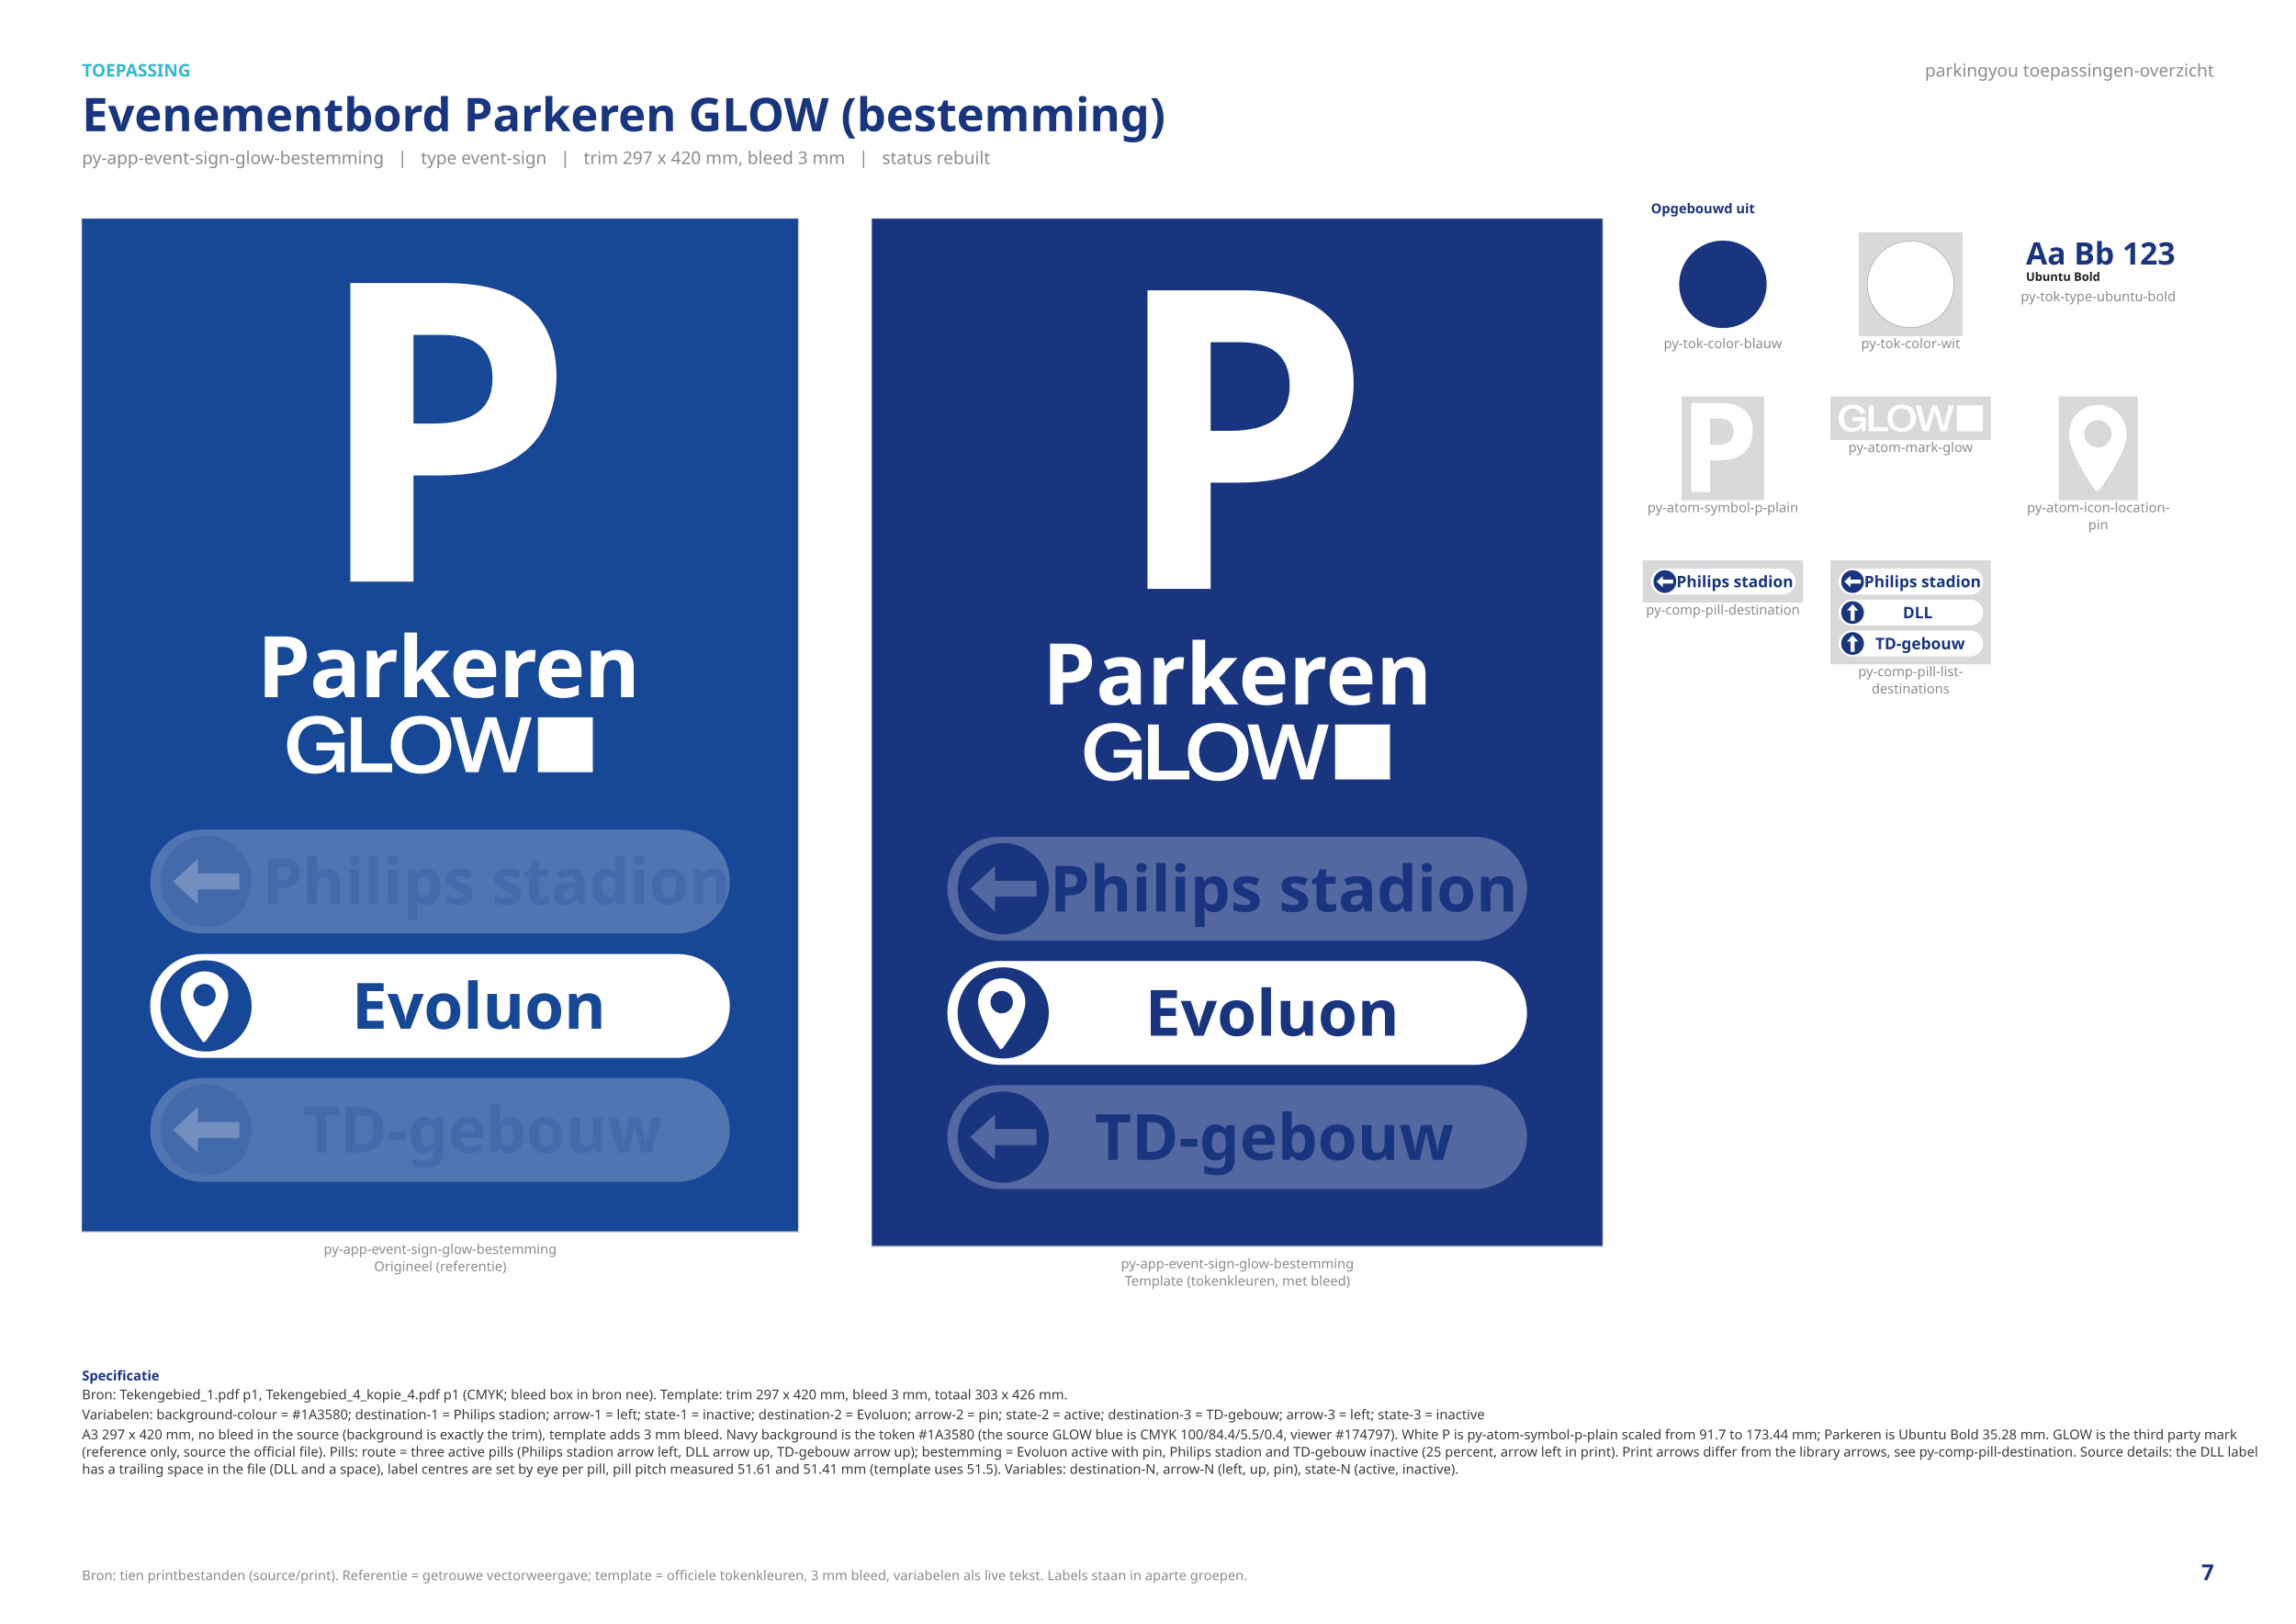
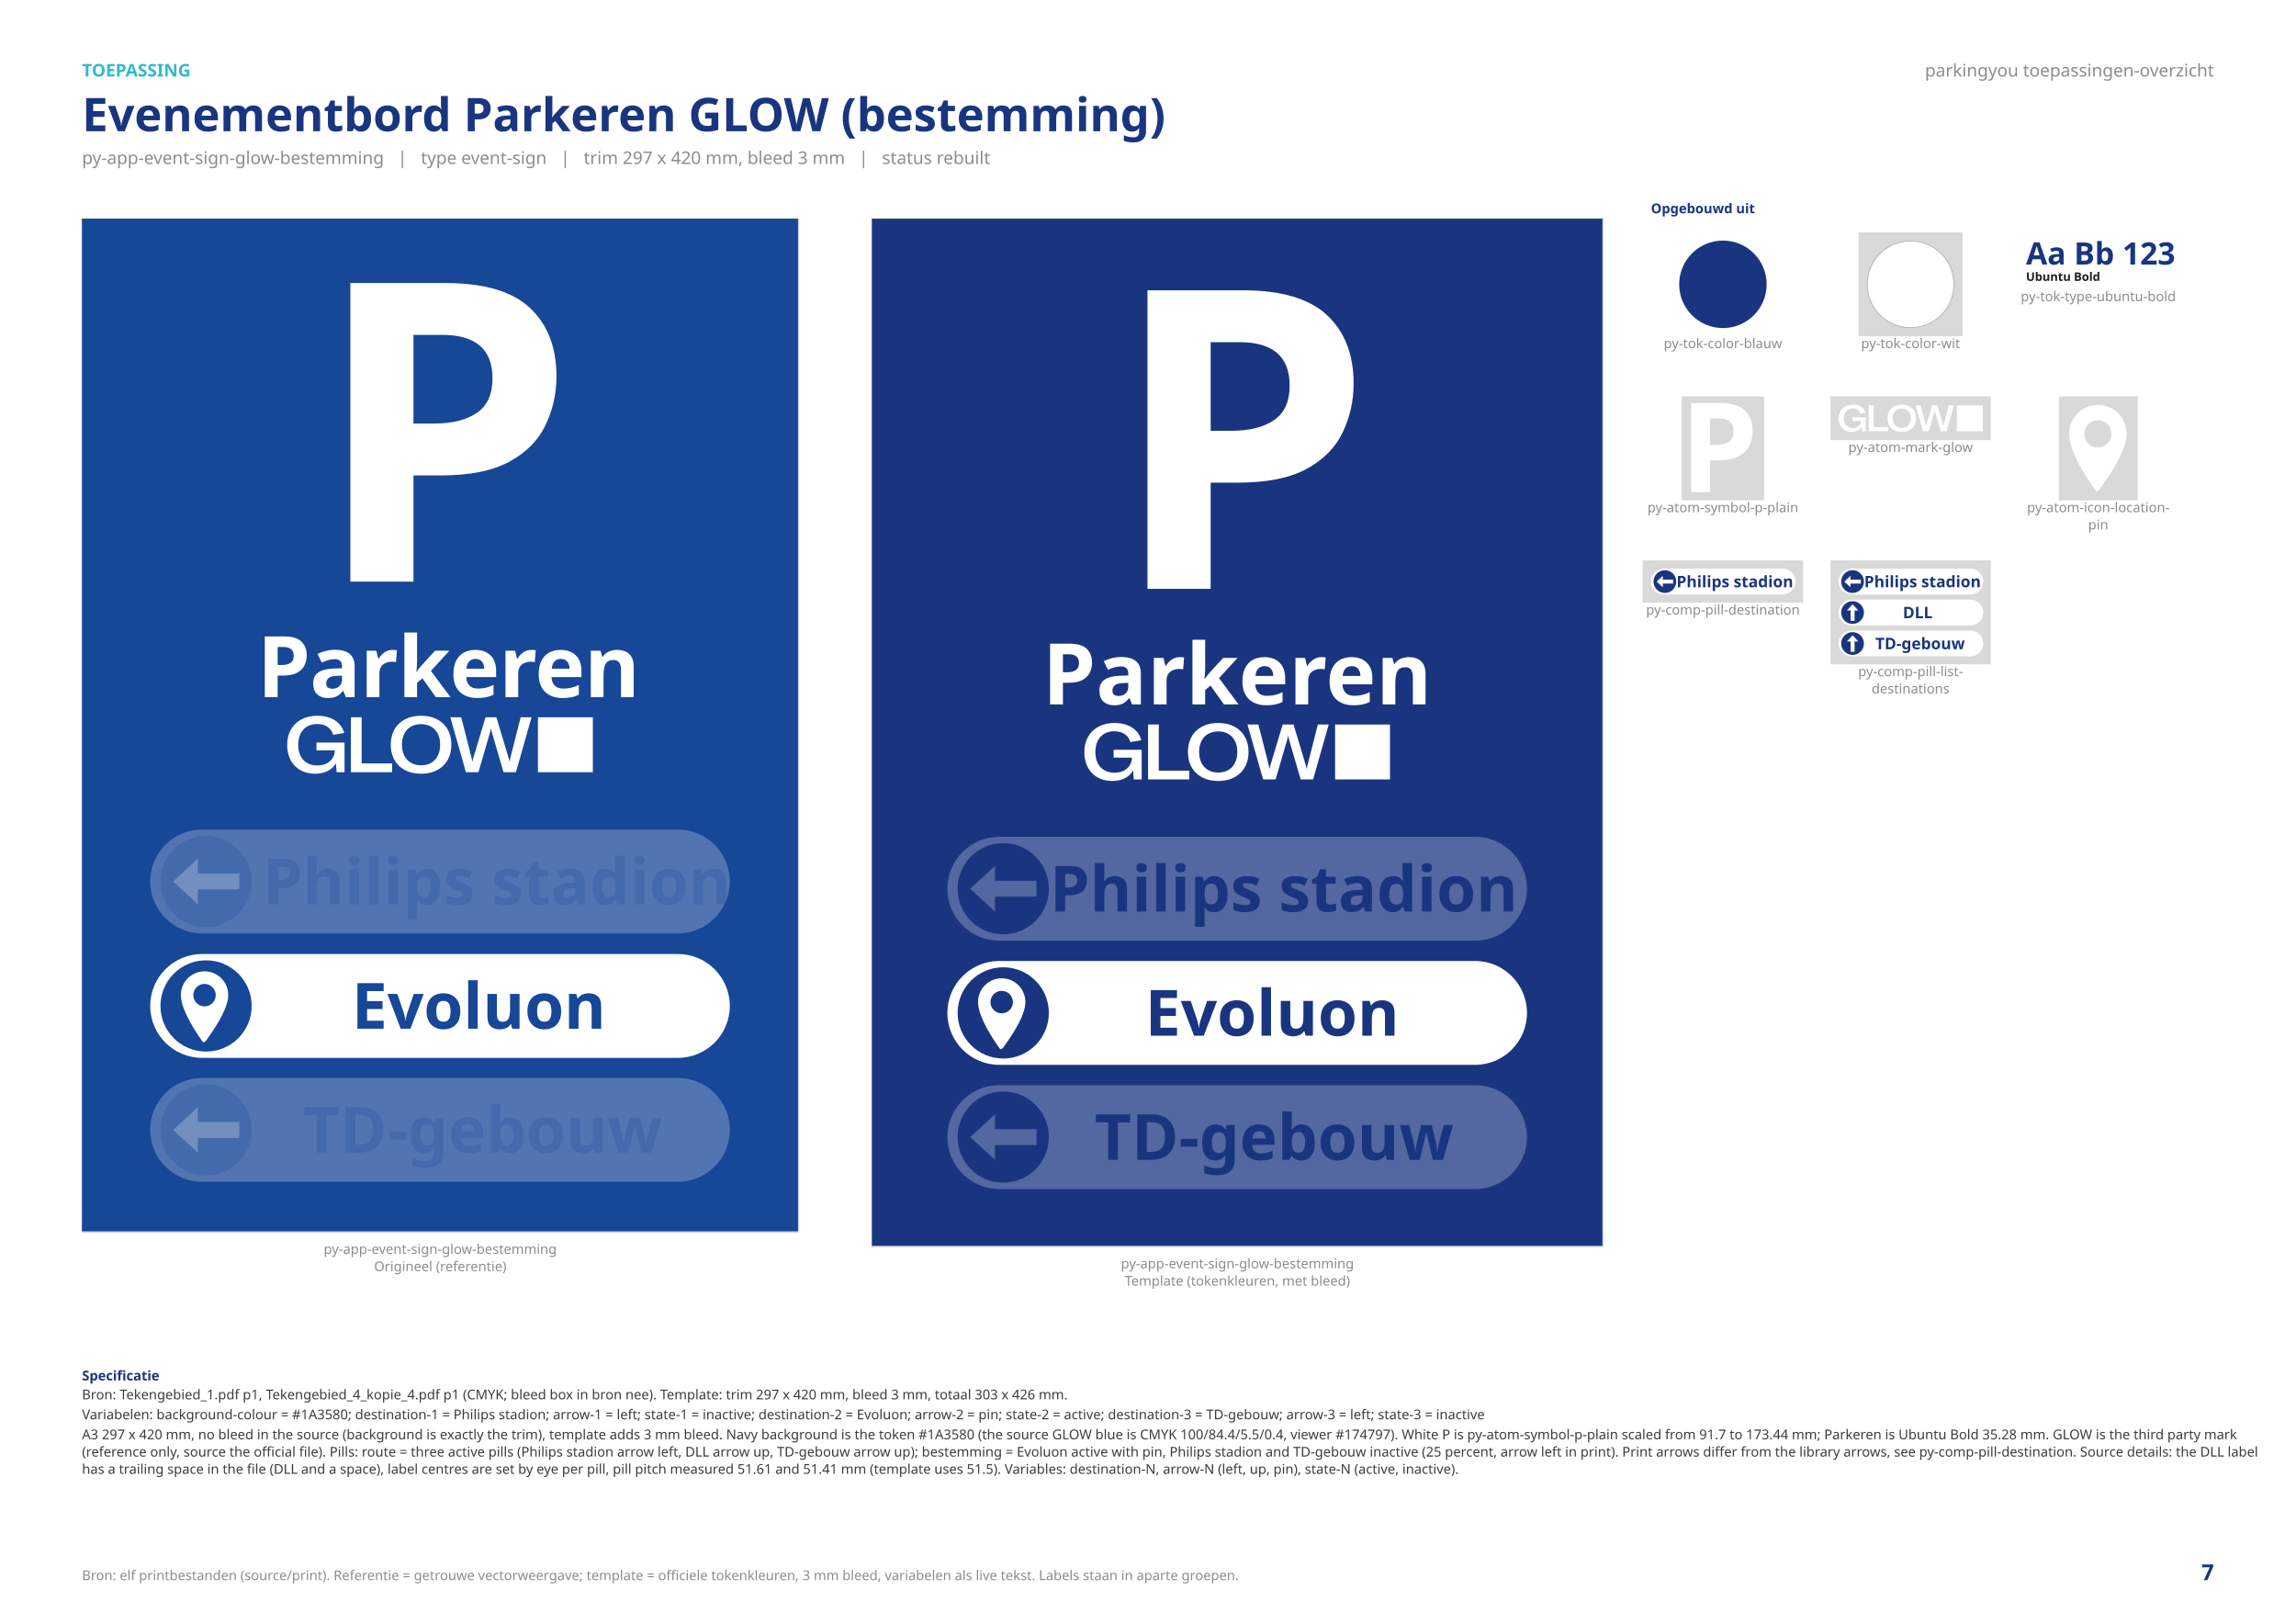
<svg xmlns="http://www.w3.org/2000/svg" width="420mm" height="297mm" viewBox="0 0 420 297">
  <rect width="420" height="297" fill="#FFFFFF" />
  <g id="page-chrome" opacity="1">
    <text x="15" y="14" font-family="Ubuntu" font-size="3.2" fill="#32B9CD" font-weight="bold" xml:space="preserve">TOEPASSING</text>
    <text x="15" y="24" font-family="Ubuntu" font-size="8.5" fill="#1A3580" font-weight="bold" xml:space="preserve">Evenementbord Parkeren GLOW (bestemming)</text>
    <text x="15" y="30" font-family="Ubuntu" font-size="3.2" fill="#8C8C8C" xml:space="preserve">py-app-event-sign-glow-bestemming   |   type event-sign   |   trim 297 x 420 mm, bleed 3 mm   |   status rebuilt</text>
    <text x="405" y="14" font-family="Ubuntu" font-size="3.2" fill="#8C8C8C" text-anchor="end" xml:space="preserve">parkingyou toepassingen-overzicht</text>
-     <text x="15" y="289" font-family="Ubuntu" font-size="2.469" fill="#8C8C8C" xml:space="preserve">Bron: tien printbestanden (source/print). Referentie = getrouwe vectorweergave; template = officiele tokenkleuren, 3 mm bleed, variabelen als live tekst. Labels staan in aparte groepen.</text>
+     <text x="15" y="289" font-family="Ubuntu" font-size="2.469" fill="#8C8C8C" xml:space="preserve">Bron: elf printbestanden (source/print). Referentie = getrouwe vectorweergave; template = officiele tokenkleuren, 3 mm bleed, variabelen als live tekst. Labels staan in aparte groepen.</text>
    <text x="405" y="289" font-family="Ubuntu" font-size="4" fill="#1A3580" font-weight="bold" text-anchor="end" xml:space="preserve">7</text>
  </g>
  <g id="frame-py-app-event-sign-glow-bestemming-reference" opacity="1">
    <rect x="15" y="40" width="131.07" height="185.352" fill="none" stroke="#D0D0D0" stroke-width="0.2" />
  </g>
  <g id="py-app-event-sign-glow-bestemming-reference" opacity="1">
    <g transform="translate(15 40) scale(0.441)">
      <g id="py-app-event-sign-glow-reference-bestemming" data-role="reference">
        <path d="M0 0L297 0L297 420L0 420Z" fill="#174797" />
        <g opacity="0.25">
          <path d="M247.171 399.436L49.829 399.436C37.935 399.436 28.294 389.794 28.294 377.901L28.294 377.9C28.294 366.007 37.935 356.365 49.829 356.365L247.171 356.365C259.065 356.365 268.706 366.007 268.706 377.9L268.706 377.901C268.706 389.794 259.065 399.436 247.171 399.436" fill="#FFFFFF" fill-rule="evenodd" />
        </g>
        <path d="M247.171 348.028L49.829 348.028C37.935 348.028 28.294 338.387 28.294 326.493L28.294 326.493C28.294 314.6 37.935 304.958 49.829 304.958L247.171 304.958C259.065 304.958 268.706 314.6 268.706 326.493L268.706 326.493C268.706 338.387 259.065 348.028 247.171 348.028" fill="#FFFFFF" fill-rule="evenodd" />
        <g opacity="0.25">
          <path d="M51.458 396.822L51.458 396.822C41.008 396.822 32.537 388.35 32.537 377.9C32.537 367.451 41.008 358.979 51.458 358.979C61.908 358.979 70.379 367.451 70.379 377.9C70.379 388.35 61.908 396.822 51.458 396.822" fill="#174797" fill-rule="evenodd" />
        </g>
        <g opacity="0.25">
          <path d="M65.268 374.592L65.268 381.209L48.048 381.209L48.048 387.354L37.781 377.9L48.048 368.447L48.048 374.592L65.268 374.592" fill="#FFFFFF" fill-rule="evenodd" />
        </g>
        <path d="M51.458 345.415L51.458 345.415C41.008 345.415 32.537 336.943 32.537 326.493C32.537 316.043 41.008 307.572 51.458 307.572C61.908 307.572 70.379 316.043 70.379 326.493C70.379 336.943 61.908 345.415 51.458 345.415" fill="#174797" fill-rule="evenodd" />
        <g opacity="0.25">
          <path d="M247.171 296.418L49.829 296.418C37.935 296.418 28.294 286.776 28.294 274.883L28.294 274.882C28.294 262.989 37.935 253.347 49.829 253.347L247.171 253.347C259.065 253.347 268.706 262.989 268.706 274.882L268.706 274.883C268.706 286.776 259.065 296.418 247.171 296.418" fill="#FFFFFF" fill-rule="evenodd" />
        </g>
        <g opacity="0.25">
          <path d="M51.458 293.804L51.458 293.804C41.008 293.804 32.537 285.333 32.537 274.883C32.537 264.433 41.008 255.961 51.458 255.961C61.908 255.961 70.379 264.433 70.379 274.883C70.379 285.333 61.908 293.804 51.458 293.804" fill="#174797" fill-rule="evenodd" />
        </g>
        <g opacity="0.25">
          <path d="M65.268 271.574L65.268 278.191L48.048 278.191L48.048 284.336L37.781 274.883L48.048 265.429L48.048 271.574L65.268 271.574" fill="#FFFFFF" fill-rule="evenodd" />
        </g>
        <path d="M55.486 322.075C55.521 319.503 53.464 317.389 50.891 317.354C48.319 317.319 46.205 319.376 46.17 321.948C46.135 324.521 48.192 326.635 50.765 326.67C53.337 326.705 55.451 324.647 55.486 322.075M51.522 340.808C51.265 341.172 50.433 341.851 50.106 341.402C46.641 336.637 41.826 328.94 41.098 323.347C40.298 317.19 45.048 312.024 51.068 312.144C57.123 312.264 61.63 317.821 60.461 323.934C59.396 329.508 54.973 335.914 51.522 340.808" fill="#FFFFFF" />
        <path d="M189.125 206.779L189.125 229.548L211.894 229.548L211.894 206.779Z" fill="#FFFFFF" />
        <path d="M152.776 206.779L157.298 206.779L161.561 223.454C161.703 224.003 161.81 224.56 161.883 225.122L161.979 225.122C162.047 224.554 162.177 223.995 162.365 223.454L167.372 206.779L171.894 206.779L176.897 223.454C177.077 223.999 177.218 224.556 177.314 225.122L177.41 225.122C177.467 224.558 177.575 224 177.732 223.454L181.957 206.779L186.479 206.779L180 229.543L174.837 229.543L170.029 213.065C169.863 212.575 169.756 212.068 169.708 211.553L169.547 211.553C169.525 212.067 169.428 212.574 169.258 213.06L164.448 229.543L159.252 229.543L152.776 206.779M148.565 218.164C148.565 212.936 145.519 209.633 140.644 209.633C135.769 209.633 132.723 212.936 132.723 218.164C132.723 223.327 135.769 226.694 140.644 226.694C145.519 226.694 148.556 223.391 148.556 218.164L148.565 218.164M128.073 218.164C128.073 210.788 133.035 206.138 140.635 206.138C148.235 206.138 153.211 210.788 153.211 218.164C153.211 225.508 148.241 230.189 140.635 230.189C133.029 230.189 128.073 225.475 128.073 218.164M111.539 206.779L115.999 206.779L115.999 225.924L128.634 225.924L128.634 229.543L111.539 229.543L111.539 206.779M85.106 218.229C85.106 211.109 89.852 206.138 97.682 206.138C104.223 206.138 107.847 209.602 108.745 213.289L104.16 214.059C103.577 211.75 101.524 209.57 97.549 209.57C92.61 209.57 89.689 213.001 89.689 218.229C89.689 223.231 92.484 226.759 97.579 226.759C102.709 226.759 104.794 223.358 104.859 220.794L104.859 220.504L97.259 220.504L97.259 217.266L108.9 217.266L108.9 229.543L105.629 229.543L105.309 225.823C103.963 228.357 100.979 230.189 96.683 230.189C89.499 230.189 85.106 225.252 85.106 218.229" fill="#FFFFFF" />
        <text x="95.699" y="150.521" font-family="Ubuntu" font-size="173.442" font-weight="bold" fill="#FFFFFF" xml:space="preserve">P</text>
        <text x="72.653" y="198.439" font-family="Ubuntu" font-size="35.278" font-weight="bold" letter-spacing="-0.388" fill="#FFFFFF" xml:space="preserve">Parkeren</text>
        <text x="111.871" y="335.947" font-family="Ubuntu" font-size="26.458" font-weight="bold" fill="#174797" xml:space="preserve">Evoluon</text>
        <g opacity="0.25">
          <text x="91.69" y="387.354" font-family="Ubuntu" font-size="26.458" font-weight="bold" fill="#174797" xml:space="preserve">TD-gebouw</text>
        </g>
        <g opacity="0.25">
          <text x="74.873" y="284.336" font-family="Ubuntu" font-size="26.458" font-weight="bold" fill="#174797" xml:space="preserve">Philips stadion</text>
        </g>
      </g>
    </g>
  </g>
  <g id="label-py-app-event-sign-glow-bestemming-2" opacity="1">
    <text x="80.535" y="229.322" font-family="Ubuntu" font-size="2.469" fill="#8C8C8C" text-anchor="middle" xml:space="preserve">py-app-event-sign-glow-bestemming</text>
    <text x="80.535" y="232.482" font-family="Ubuntu" font-size="2.469" fill="#8C8C8C" text-anchor="middle" xml:space="preserve">Origineel (referentie)</text>
  </g>
  <g id="frame-py-app-event-sign-glow-bestemming-template" opacity="1">
    <rect x="159.5" y="40" width="133.718" height="188" fill="none" stroke="#D0D0D0" stroke-width="0.2" />
  </g>
  <g id="py-app-event-sign-glow-bestemming-template" opacity="1">
    <g transform="translate(159.5 40) scale(0.441)">
      <g id="py-app-event-sign-glow-bestemming-template">
        <rect x="0" y="0" width="303" height="426" fill="#1A3580" id="bleed-background" data-variable="background-colour" />
        <g id="py-atom-symbol-p-plain">
          <g data-element="py-atom-symbol-p-plain" transform="translate(112.575 31.938) scale(1.891 1.891)">
            <text x="-7.338" y="64.297" font-family="Ubuntu" font-size="91.722" font-weight="bold" fill="#FFFFFF" xml:space="preserve">P</text>
          </g>
        </g>
        <text x="151.5" y="201.439" font-family="Ubuntu" font-size="35.278" font-weight="bold" text-anchor="middle" fill="#FFFFFF" id="title" xml:space="preserve">Parkeren</text>
        <g id="py-atom-mark-glow">
          <g data-element="py-atom-mark-glow" transform="translate(88.106 209.138) scale(1 1)">
            <path d="M104.019 0.641L104.019 23.41L126.788 23.41L126.788 0.641Z" fill="#FFFFFF" />
            <path d="M67.669 0.641L72.191 0.641L76.455 17.316C76.597 17.865 76.704 18.422 76.776 18.984L76.872 18.984C76.941 18.416 77.07 17.857 77.258 17.316L82.266 0.641L86.788 0.641L91.79 17.316C91.971 17.861 92.111 18.418 92.208 18.984L92.304 18.984C92.361 18.42 92.468 17.862 92.625 17.316L96.851 0.641L101.372 0.641L94.894 23.405L89.731 23.405L84.922 6.927C84.757 6.437 84.649 5.93 84.602 5.414L84.441 5.414C84.418 5.928 84.322 6.436 84.152 6.922L79.342 23.405L74.146 23.405L67.669 0.641M63.458 12.026C63.458 6.798 60.412 3.495 55.537 3.495C50.663 3.495 47.617 6.798 47.617 12.026C47.617 17.189 50.663 20.556 55.537 20.556C60.412 20.556 63.45 17.253 63.45 12.026L63.458 12.026M42.967 12.026C42.967 4.65 47.929 0 55.529 0C63.129 0 68.104 4.65 68.104 12.026C68.104 19.37 63.135 24.051 55.529 24.051C47.922 24.051 42.967 19.337 42.967 12.026M26.433 0.641L30.892 0.641L30.892 19.786L43.527 19.786L43.527 23.405L26.433 23.405L26.433 0.641M0 12.09C0 4.971 4.746 0 12.576 0C19.117 0 22.741 3.464 23.639 7.151L19.054 7.921C18.47 5.612 16.418 3.432 12.443 3.432C7.504 3.432 4.583 6.863 4.583 12.09C4.583 17.092 7.378 20.621 12.472 20.621C17.603 20.621 19.688 17.22 19.752 14.656L19.752 14.366L12.153 14.366L12.153 11.128L23.794 11.128L23.794 23.405L20.523 23.405L20.203 19.685C18.857 22.219 15.873 24.051 11.576 24.051C4.393 24.051 0 19.113 0 12.09" fill="#FFFFFF" />
          </g>
        </g>
        <g id="py-comp-pill-list-destinations">
          <g id="py-comp-pill-destination" data-state="inactive" data-arrow="left" data-variable-arrow="arrow-1" data-variable-state="state-1" opacity="0.25">
            <rect x="31.294" y="256.347" width="240.412" height="43.071" rx="21.535" ry="21.535" fill="#FFFFFF" id="pill" />
            <rect x="35.544" y="258.962" width="37.84" height="37.84" rx="18.92" ry="18.92" fill="#1A3580" id="disc" />
            <path transform="translate(3 3)" d="M65.268 271.574L65.268 278.191L48.048 278.191L48.048 284.336L37.781 274.883L48.048 265.429L48.048 271.574L65.268 271.574" fill="#FFFFFF" id="arrow" />
            <text x="170.867" y="287.337" font-family="Ubuntu" font-size="26.458" font-weight="bold" text-anchor="middle" fill="#1A3580" data-variable="destination-1" xml:space="preserve">Philips stadion</text>
          </g>
          <g id="py-comp-pill-destination" data-state="active" data-arrow="pin" data-variable-arrow="arrow-2" data-variable-state="state-2">
            <rect x="31.294" y="307.847" width="240.412" height="43.071" rx="21.535" ry="21.535" fill="#FFFFFF" id="pill" />
            <rect x="35.544" y="310.462" width="37.84" height="37.84" rx="18.92" ry="18.92" fill="#1A3580" id="disc" />
            <g data-element="py-atom-icon-location-pin" transform="translate(43.298 314.913) scale(1 1)" id="pin">
              <path d="M15.187 10.051C15.222 7.479 13.165 5.365 10.593 5.33C8.02 5.295 5.907 7.352 5.871 9.925C5.836 12.497 7.893 14.611 10.466 14.646C13.039 14.681 15.153 12.624 15.187 10.051M11.224 28.784C10.967 29.148 10.134 29.828 9.808 29.379C6.343 24.613 1.527 16.916 0.8 11.323C0 5.167 4.75 0 10.77 0.12C16.824 0.24 21.331 5.798 20.163 11.91C19.098 17.485 14.675 23.89 11.224 28.784" fill="#FFFFFF" />
            </g>
            <text x="166.021" y="338.837" font-family="Ubuntu" font-size="26.458" font-weight="bold" text-anchor="middle" fill="#1A3580" data-variable="destination-2" xml:space="preserve">Evoluon</text>
          </g>
          <g id="py-comp-pill-destination" data-state="inactive" data-arrow="left" data-variable-arrow="arrow-3" data-variable-state="state-3" opacity="0.25">
            <rect x="31.294" y="359.347" width="240.412" height="43.071" rx="21.535" ry="21.535" fill="#FFFFFF" id="pill" />
            <rect x="35.544" y="361.962" width="37.84" height="37.84" rx="18.92" ry="18.92" fill="#1A3580" id="disc" />
            <path transform="translate(3 3)" d="M65.268 374.574L65.268 381.191L48.048 381.191L48.048 387.336L37.781 377.883L48.048 368.429L48.048 374.574L65.268 374.574" fill="#FFFFFF" id="arrow" />
            <text x="166.839" y="390.337" font-family="Ubuntu" font-size="26.458" font-weight="bold" text-anchor="middle" fill="#1A3580" data-variable="destination-3" xml:space="preserve">TD-gebouw</text>
          </g>
        </g>
      </g>
    </g>
  </g>
  <g id="label-py-app-event-sign-glow-bestemming-5" opacity="1">
    <text x="226.359" y="231.969" font-family="Ubuntu" font-size="2.469" fill="#8C8C8C" text-anchor="middle" xml:space="preserve">py-app-event-sign-glow-bestemming</text>
    <text x="226.359" y="235.13" font-family="Ubuntu" font-size="2.469" fill="#8C8C8C" text-anchor="middle" xml:space="preserve">Template (tokenkleuren, met bleed)</text>
  </g>
  <g id="head-exploded" opacity="1">
    <text x="302" y="39" font-family="Ubuntu" font-size="2.469" fill="#1A3580" font-weight="bold" xml:space="preserve">Opgebouwd uit</text>
  </g>
  <g id="py-app-event-sign-glow-bestemming-built-py-tok-color-blauw" opacity="1">
    <g transform="translate(307.167 44) scale(0.667)">
      <g id="py-tok-color-blauw">
        <path d="M23.989 11.994C23.989 18.619 18.619 23.989 11.994 23.989C5.37 23.989 0 18.619 0 11.994C0 5.37 5.37 0 11.994 0C18.619 0 23.989 5.37 23.989 11.994Z" fill="#1A3580" />
      </g>
    </g>
  </g>
  <g id="label-py-tok-color-blauw-8" opacity="1">
    <text x="315.167" y="63.669" font-family="Ubuntu" font-size="2.469" fill="#8C8C8C" text-anchor="middle" xml:space="preserve">py-tok-color-blauw</text>
  </g>
  <g id="tile-py-app-event-sign-glow-bestemming-built-py-tok-color-wit" opacity="1">
    <rect x="340" y="42.5" width="19" height="19" fill="#D9D9D9" />
  </g>
  <g id="py-app-event-sign-glow-bestemming-built-py-tok-color-wit" opacity="1">
    <g transform="translate(341.5 44) scale(0.661)">
      <g id="py-tok-color-wit">
        <path d="M24.095 12.1C24.095 18.725 18.725 24.095 12.1 24.095C5.476 24.095 0.106 18.725 0.106 12.1C0.106 5.476 5.476 0.106 12.1 0.106C18.725 0.106 24.095 5.476 24.095 12.1Z" fill="#FFFFFF" stroke="#AEAEAE" stroke-width="0.212" />
      </g>
    </g>
  </g>
  <g id="label-py-tok-color-wit-11" opacity="1">
    <text x="349.5" y="63.669" font-family="Ubuntu" font-size="2.469" fill="#8C8C8C" text-anchor="middle" xml:space="preserve">py-tok-color-wit</text>
  </g>
  <g id="py-app-event-sign-glow-bestemming-built-py-tok-type-ubuntu-bold" opacity="1">
    <g transform="translate(370.667 44) scale(0.471)">
      <g id="py-tok-type-ubuntu-bold">
        <text x="-0.12" y="9.308" font-family="Ubuntu" font-size="11.994" font-weight="bold" fill="#1A3580" xml:space="preserve">Aa Bb 123</text>
        <text x="-0.12" y="15.658" font-family="Ubuntu" font-size="4.586" font-weight="bold" fill="#1D1D1B" xml:space="preserve">Ubuntu Bold</text>
      </g>
    </g>
  </g>
  <g id="label-py-tok-type-ubuntu-bold-13" opacity="1">
    <text x="383.833" y="55.075" font-family="Ubuntu" font-size="2.469" fill="#8C8C8C" text-anchor="middle" xml:space="preserve">py-tok-type-ubuntu-bold</text>
  </g>
  <g id="tile-py-app-event-sign-glow-bestemming-built-py-atom-symbol-p-plain" opacity="1">
    <rect x="307.63" y="72.5" width="15.074" height="19" fill="#D9D9D9" />
  </g>
  <g id="py-app-event-sign-glow-bestemming-built-py-atom-symbol-p-plain" opacity="1">
    <g transform="translate(309.13 74) scale(0.249)">
      <g id="py-atom-symbol-p-plain">
        <text x="-7.338" y="64.297" font-family="Ubuntu" font-size="91.722" font-weight="bold" fill="#FFFFFF" xml:space="preserve">P</text>
      </g>
    </g>
  </g>
  <g id="label-py-atom-symbol-p-plain-16" opacity="1">
    <text x="315.167" y="93.669" font-family="Ubuntu" font-size="2.469" fill="#8C8C8C" text-anchor="middle" xml:space="preserve">py-atom-symbol-p-plain</text>
  </g>
  <g id="tile-py-app-event-sign-glow-bestemming-built-py-atom-mark-glow" opacity="1">
    <rect x="334.833" y="72.5" width="29.333" height="7.995" fill="#D9D9D9" />
  </g>
  <g id="py-app-event-sign-glow-bestemming-built-py-atom-mark-glow" opacity="1">
    <g transform="translate(336.333 74) scale(0.208)">
      <g id="py-atom-mark-glow">
        <path d="M104.019 0.641L104.019 23.41L126.788 23.41L126.788 0.641Z" fill="#FFFFFF" />
        <path d="M67.669 0.641L72.191 0.641L76.455 17.316C76.597 17.865 76.704 18.422 76.776 18.984L76.872 18.984C76.941 18.416 77.07 17.857 77.258 17.316L82.266 0.641L86.788 0.641L91.79 17.316C91.971 17.861 92.111 18.418 92.208 18.984L92.304 18.984C92.361 18.42 92.468 17.862 92.625 17.316L96.851 0.641L101.372 0.641L94.894 23.405L89.731 23.405L84.922 6.927C84.757 6.437 84.649 5.93 84.602 5.414L84.441 5.414C84.418 5.928 84.322 6.436 84.152 6.922L79.342 23.405L74.146 23.405L67.669 0.641M63.458 12.026C63.458 6.798 60.412 3.495 55.537 3.495C50.663 3.495 47.617 6.798 47.617 12.026C47.617 17.189 50.663 20.556 55.537 20.556C60.412 20.556 63.45 17.253 63.45 12.026L63.458 12.026M42.967 12.026C42.967 4.65 47.929 0 55.529 0C63.129 0 68.104 4.65 68.104 12.026C68.104 19.37 63.135 24.051 55.529 24.051C47.922 24.051 42.967 19.337 42.967 12.026M26.433 0.641L30.892 0.641L30.892 19.786L43.527 19.786L43.527 23.405L26.433 23.405L26.433 0.641M0 12.09C0 4.971 4.746 0 12.576 0C19.117 0 22.741 3.464 23.639 7.151L19.054 7.921C18.47 5.612 16.418 3.432 12.443 3.432C7.504 3.432 4.583 6.863 4.583 12.09C4.583 17.092 7.378 20.621 12.472 20.621C17.603 20.621 19.688 17.22 19.752 14.656L19.752 14.366L12.153 14.366L12.153 11.128L23.794 11.128L23.794 23.405L20.523 23.405L20.203 19.685C18.857 22.219 15.873 24.051 11.576 24.051C4.393 24.051 0 19.113 0 12.09" fill="#FFFFFF" />
      </g>
    </g>
  </g>
  <g id="label-py-atom-mark-glow-19" opacity="1">
    <text x="349.5" y="82.665" font-family="Ubuntu" font-size="2.469" fill="#8C8C8C" text-anchor="middle" xml:space="preserve">py-atom-mark-glow</text>
  </g>
  <g id="tile-py-app-event-sign-glow-bestemming-built-py-atom-icon-location-pin" opacity="1">
    <rect x="376.612" y="72.5" width="14.442" height="19" fill="#D9D9D9" />
  </g>
  <g id="py-app-event-sign-glow-bestemming-built-py-atom-icon-location-pin" opacity="1">
    <g transform="translate(378.112 74) scale(0.536)">
      <g id="py-atom-icon-location-pin">
        <path d="M15.187 10.051C15.222 7.479 13.165 5.365 10.593 5.33C8.02 5.295 5.907 7.352 5.871 9.925C5.836 12.497 7.893 14.611 10.466 14.646C13.039 14.681 15.153 12.624 15.187 10.051M11.224 28.784C10.967 29.148 10.134 29.828 9.808 29.379C6.343 24.613 1.527 16.916 0.8 11.323C0 5.167 4.75 0 10.77 0.12C16.824 0.24 21.331 5.798 20.163 11.91C19.098 17.485 14.675 23.89 11.224 28.784" fill="#FFFFFF" />
      </g>
    </g>
  </g>
  <g id="label-py-atom-icon-location-pin-22" opacity="1">
    <text x="383.833" y="93.669" font-family="Ubuntu" font-size="2.469" fill="#8C8C8C" text-anchor="middle" xml:space="preserve">py-atom-icon-location-</text>
    <text x="383.833" y="96.83" font-family="Ubuntu" font-size="2.469" fill="#8C8C8C" text-anchor="middle" xml:space="preserve">pin</text>
  </g>
  <g id="tile-py-app-event-sign-glow-bestemming-built-py-comp-pill-destination" opacity="1">
    <rect x="300.5" y="102.5" width="29.333" height="7.718" fill="#D9D9D9" />
  </g>
  <g id="py-app-event-sign-glow-bestemming-built-py-comp-pill-destination" opacity="1">
    <g transform="translate(302 104) scale(0.11)">
      <g id="py-comp-pill-destination">
        <g transform="translate(0 0)">
          <g id="py-comp-pill-destination" data-state="active" data-arrow="left">
            <rect x="0" y="0" width="240.412" height="43.071" rx="21.535" ry="21.535" fill="#FFFFFF" id="pill" />
            <rect x="4.25" y="2.615" width="37.84" height="37.84" rx="18.92" ry="18.92" fill="#1A3580" id="disc" />
            <path transform="translate(0 0)" d="M36.974 18.227L36.974 24.844L19.754 24.844L19.754 30.989L9.487 21.536L19.754 12.082L19.754 18.227L36.974 18.227" fill="#FFFFFF" id="arrow" />
            <text x="139.573" y="30.99" font-family="Ubuntu" font-size="26.458" font-weight="bold" text-anchor="middle" fill="#1A3580" data-variable="label" xml:space="preserve">Philips stadion</text>
          </g>
        </g>
      </g>
    </g>
  </g>
  <g id="label-py-comp-pill-destination-25" opacity="1">
    <text x="315.167" y="112.387" font-family="Ubuntu" font-size="2.469" fill="#8C8C8C" text-anchor="middle" xml:space="preserve">py-comp-pill-destination</text>
  </g>
  <g id="tile-py-app-event-sign-glow-bestemming-built-py-comp-pill-list-destinations" opacity="1">
    <rect x="334.833" y="102.5" width="29.333" height="19" fill="#D9D9D9" />
  </g>
  <g id="py-app-event-sign-glow-bestemming-built-py-comp-pill-list-destinations" opacity="1">
    <g transform="translate(336.333 104) scale(0.11)">
      <g id="py-comp-pill-list-destinations">
        <g transform="translate(0 0)">
          <g id="py-comp-pill-destination" data-state="active" data-arrow="left" data-variable-arrow="arrow-1" data-variable-state="state-1">
            <rect x="0" y="0" width="240.412" height="43.071" rx="21.535" ry="21.535" fill="#FFFFFF" id="pill" />
            <rect x="4.25" y="2.615" width="37.84" height="37.84" rx="18.92" ry="18.92" fill="#1A3580" id="disc" />
            <path transform="translate(0 0)" d="M36.974 18.227L36.974 24.844L19.754 24.844L19.754 30.989L9.487 21.536L19.754 12.082L19.754 18.227L36.974 18.227" fill="#FFFFFF" id="arrow" />
            <text x="139.573" y="30.99" font-family="Ubuntu" font-size="26.458" font-weight="bold" text-anchor="middle" fill="#1A3580" data-variable="destination-1" xml:space="preserve">Philips stadion</text>
          </g>
          <g id="py-comp-pill-destination" data-state="active" data-arrow="up" data-variable-arrow="arrow-2" data-variable-state="state-2">
            <rect x="0" y="51.5" width="240.412" height="43.071" rx="21.535" ry="21.535" fill="#FFFFFF" id="pill" />
            <rect x="4.25" y="54.115" width="37.84" height="37.84" rx="18.92" ry="18.92" fill="#1A3580" id="disc" />
            <path transform="translate(0 0)" d="M26.539 86.779L19.921 86.779L19.921 69.559L13.777 69.559L23.23 59.292L32.684 69.559L26.539 69.559L26.539 86.779" fill="#FFFFFF" id="arrow" />
            <text x="131.52" y="82.49" font-family="Ubuntu" font-size="26.458" font-weight="bold" text-anchor="middle" fill="#1A3580" data-variable="destination-2" xml:space="preserve">DLL</text>
          </g>
          <g id="py-comp-pill-destination" data-state="active" data-arrow="up" data-variable-arrow="arrow-3" data-variable-state="state-3">
            <rect x="0" y="103" width="240.412" height="43.071" rx="21.535" ry="21.535" fill="#FFFFFF" id="pill" />
            <rect x="4.25" y="105.615" width="37.84" height="37.84" rx="18.92" ry="18.92" fill="#1A3580" id="disc" />
            <path transform="translate(0 0)" d="M26.539 138.279L19.921 138.279L19.921 121.059L13.777 121.059L23.23 110.792L32.684 121.059L26.539 121.059L26.539 138.279" fill="#FFFFFF" id="arrow" />
            <text x="135.545" y="133.99" font-family="Ubuntu" font-size="26.458" font-weight="bold" text-anchor="middle" fill="#1A3580" data-variable="destination-3" xml:space="preserve">TD-gebouw</text>
          </g>
        </g>
      </g>
    </g>
  </g>
  <g id="label-py-comp-pill-list-destinations-28" opacity="1">
    <text x="349.5" y="123.669" font-family="Ubuntu" font-size="2.469" fill="#8C8C8C" text-anchor="middle" xml:space="preserve">py-comp-pill-list-</text>
    <text x="349.5" y="126.83" font-family="Ubuntu" font-size="2.469" fill="#8C8C8C" text-anchor="middle" xml:space="preserve">destinations</text>
  </g>
  <g id="spec-py-app-event-sign-glow-bestemming" opacity="1">
    <text x="15" y="252.469" font-family="Ubuntu" font-size="2.469" fill="#1A3580" font-weight="bold" xml:space="preserve">Specificatie</text>
    <text x="15" y="255.927" font-family="Ubuntu" font-size="2.469" fill="#3C3C3B" xml:space="preserve">Bron: Tekengebied_1.pdf p1, Tekengebied_4_kopie_4.pdf p1 (CMYK; bleed box in bron nee). Template: trim 297 x 420 mm, bleed 3 mm, totaal 303 x 426 mm.</text>
    <text x="15" y="259.581" font-family="Ubuntu" font-size="2.469" fill="#3C3C3B" xml:space="preserve">Variabelen: background-colour = #1A3580; destination-1 = Philips stadion; arrow-1 = left; state-1 = inactive; destination-2 = Evoluon; arrow-2 = pin; state-2 = active; destination-3 = TD-gebouw; arrow-3 = left; state-3 = inactive</text>
    <text x="15" y="263.236" font-family="Ubuntu" font-size="2.469" fill="#3C3C3B" xml:space="preserve">A3 297 x 420 mm, no bleed in the source (background is exactly the trim), template adds 3 mm bleed. Navy background is the token #1A3580 (the source GLOW blue is CMYK 100/84.4/5.5/0.4, viewer #174797). White P is py-atom-symbol-p-plain scaled from 91.7 to 173.44 mm; Parkeren is Ubuntu Bold 35.28 mm. GLOW is the third party mark</text>
    <text x="15" y="266.397" font-family="Ubuntu" font-size="2.469" fill="#3C3C3B" xml:space="preserve">(reference only, source the official file). Pills: route = three active pills (Philips stadion arrow left, DLL arrow up, TD-gebouw arrow up); bestemming = Evoluon active with pin, Philips stadion and TD-gebouw inactive (25 percent, arrow left in print). Print arrows differ from the library arrows, see py-comp-pill-destination. Source details: the DLL label</text>
    <text x="15" y="269.558" font-family="Ubuntu" font-size="2.469" fill="#3C3C3B" xml:space="preserve">has a trailing space in the file (DLL and a space), label centres are set by eye per pill, pill pitch measured 51.61 and 51.41 mm (template uses 51.5). Variables: destination-N, arrow-N (left, up, pin), state-N (active, inactive).</text>
  </g>
</svg>
